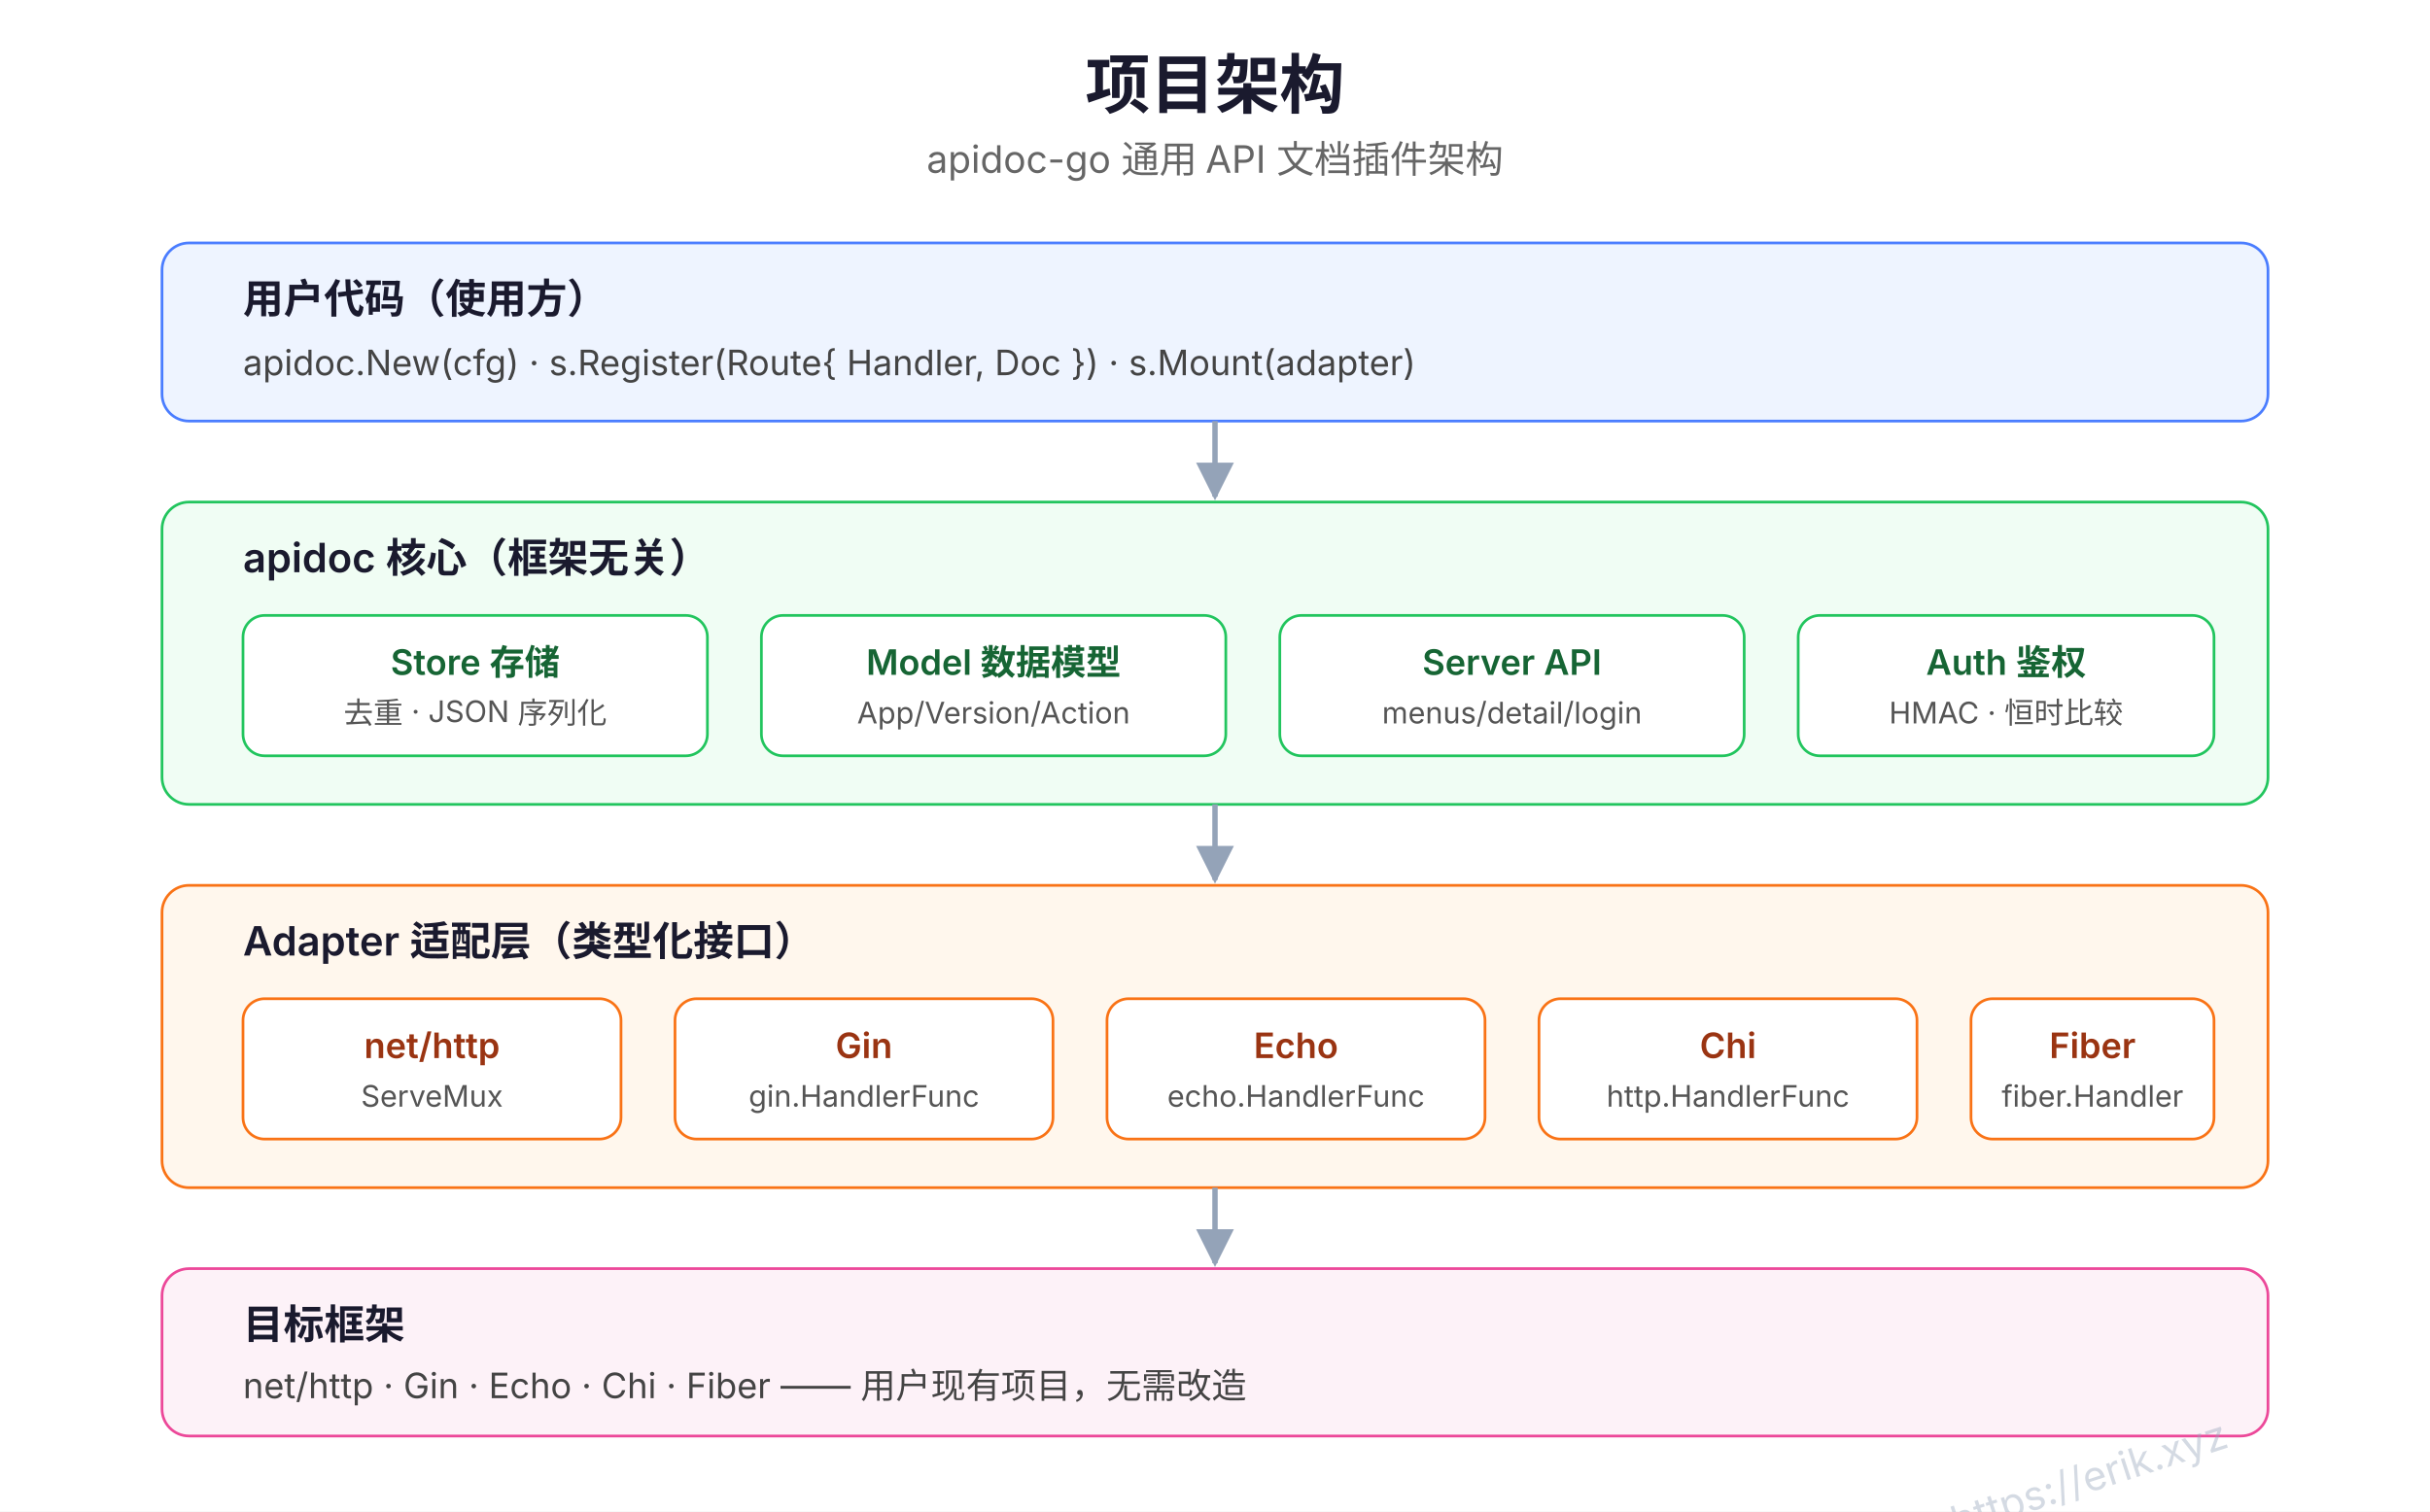
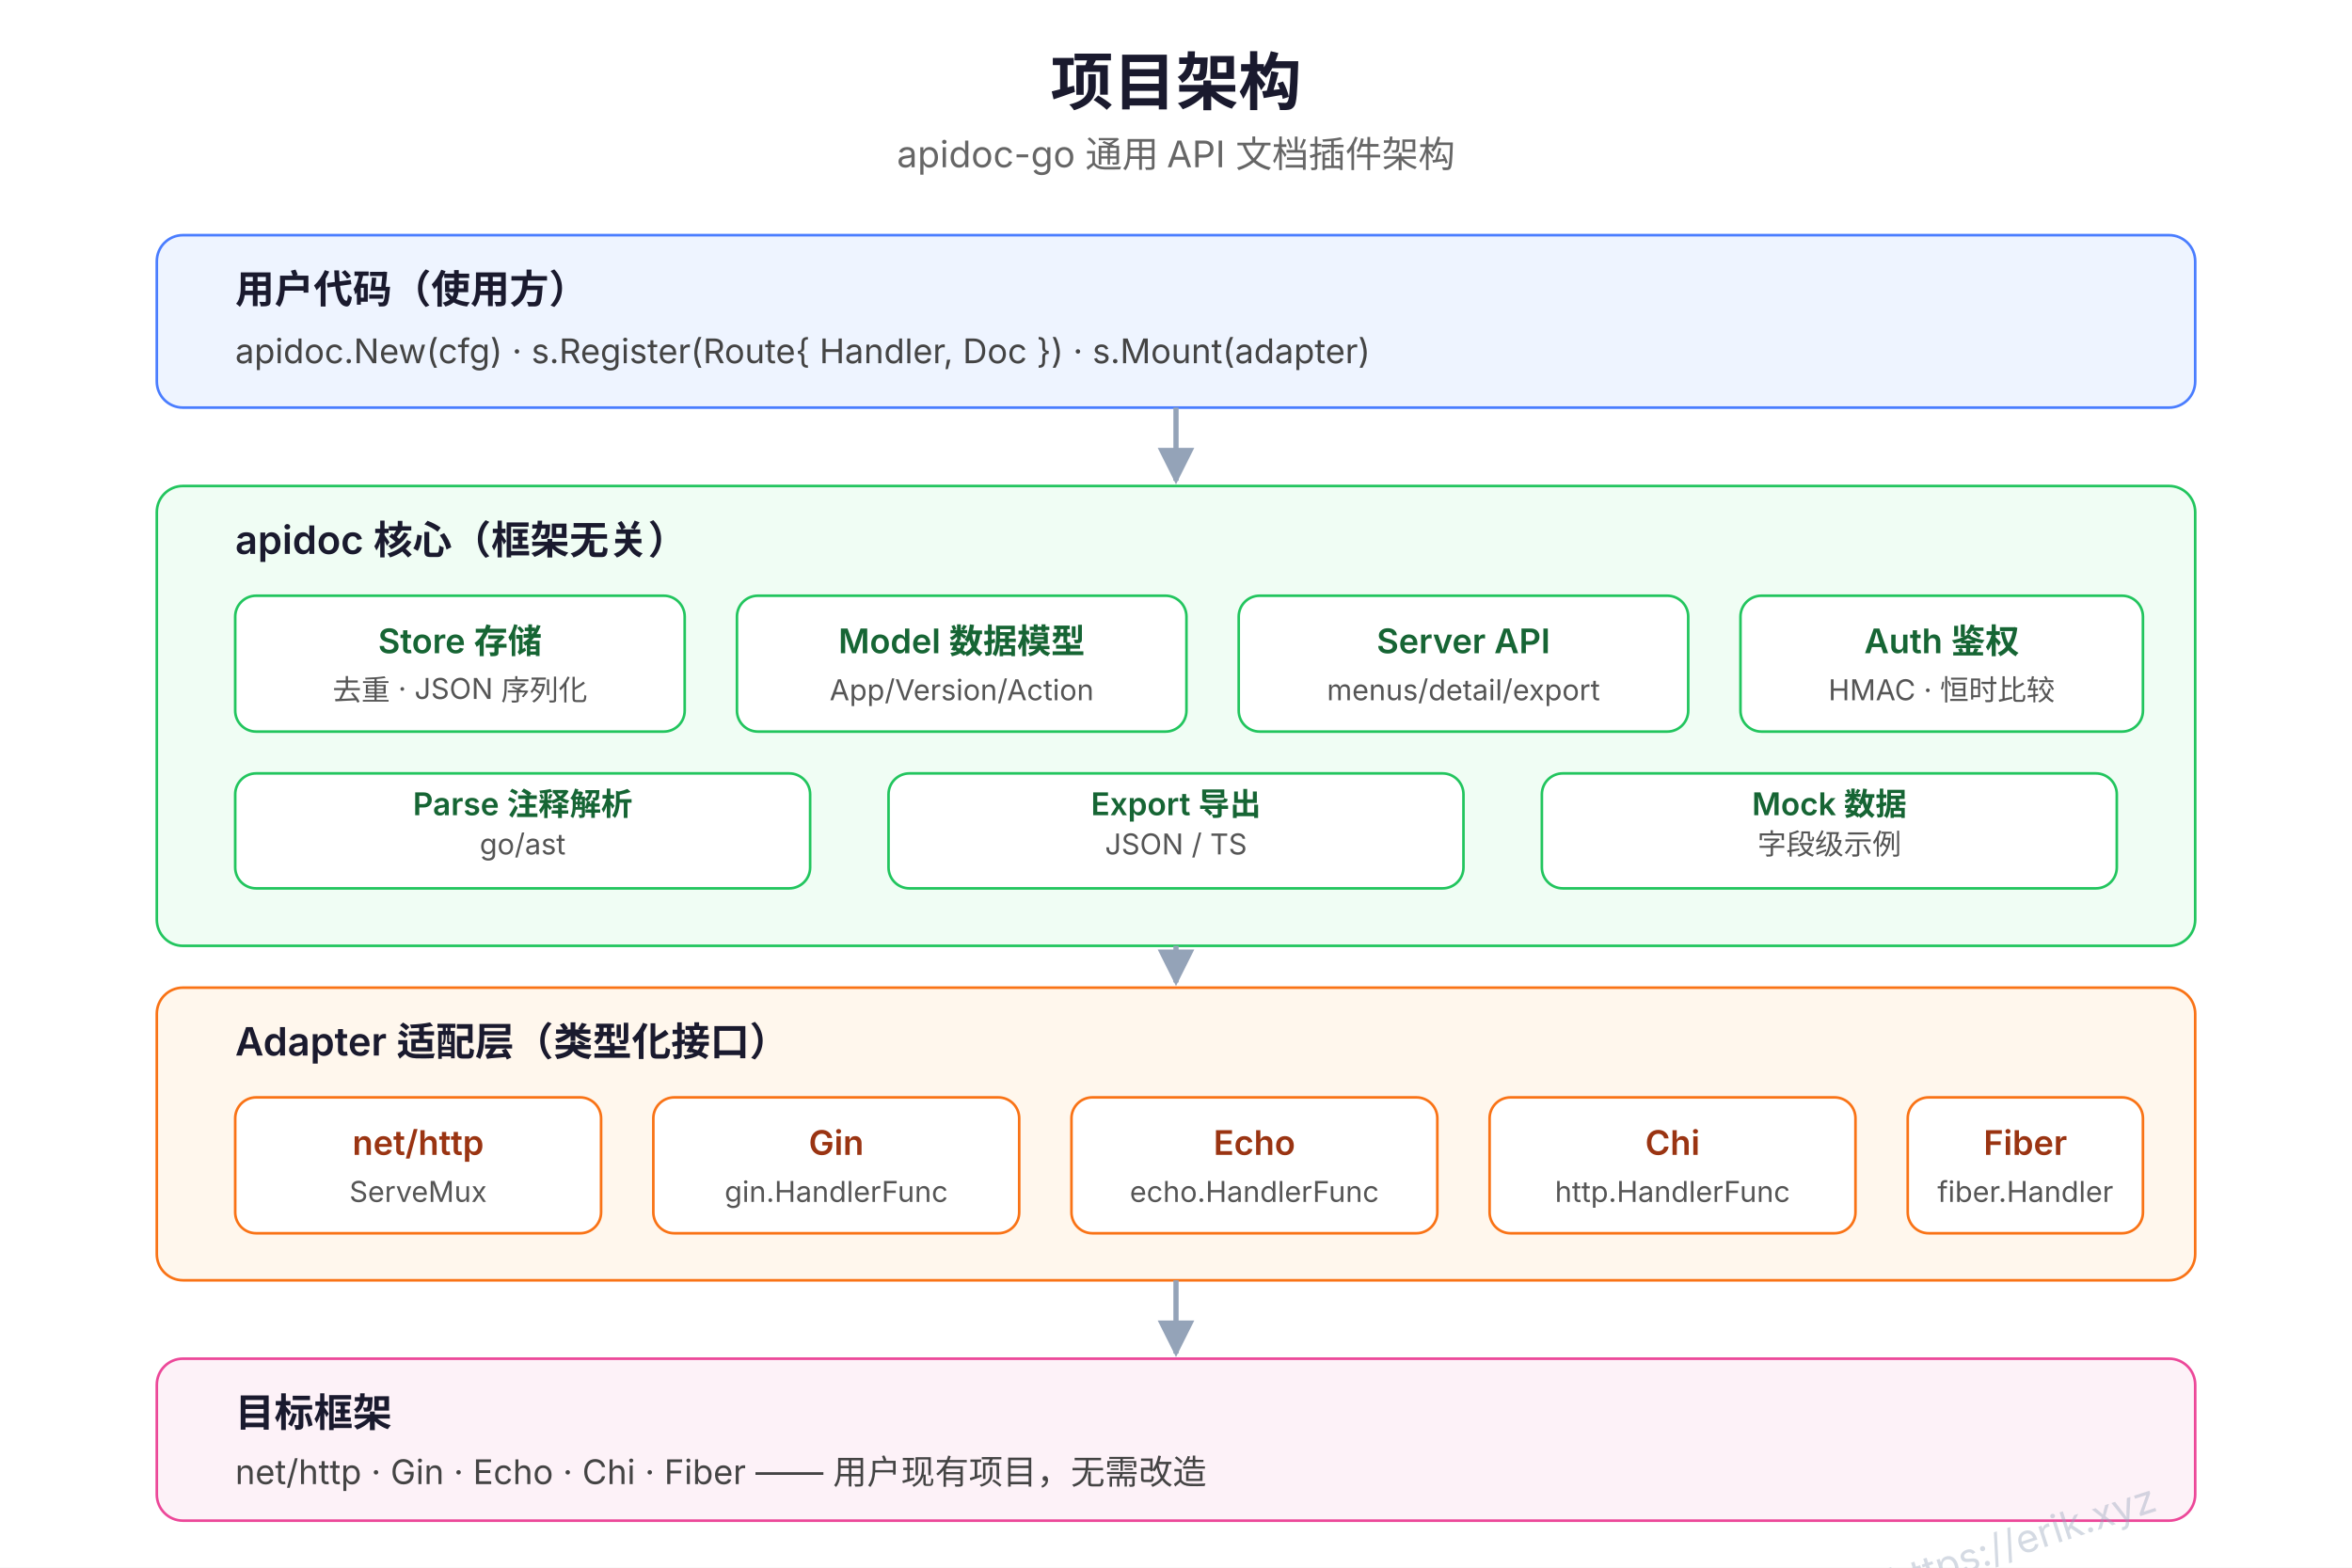
- <svg xmlns="http://www.w3.org/2000/svg" viewBox="0 0 900 560" font-family="system-ui, -apple-system, 'Segoe UI', 'PingFang SC', sans-serif">
-   <rect width="900" height="560" fill="#ffffff" />
+ <svg xmlns="http://www.w3.org/2000/svg" viewBox="0 0 900 600" font-family="system-ui, -apple-system, 'Segoe UI', 'PingFang SC', sans-serif">
+   <rect width="900" height="600" fill="#ffffff" />
  <text x="450" y="40" text-anchor="middle" font-size="24" font-weight="700" fill="#1a1a2e">项目架构</text>
  <text x="450" y="64" text-anchor="middle" font-size="14" fill="#666">apidoc-go 通用 API 文档插件架构</text>
  <defs>
    <marker id="arrow" viewBox="0 0 10 10" refX="9" refY="5" markerWidth="7" markerHeight="7" orient="auto-start-reverse">
      <path d="M 0 0 L 10 5 L 0 10 z" fill="#94a3b8" />
    </marker>
  </defs>
  <rect x="60" y="90" width="780" height="66" rx="10" fill="#eef4ff" stroke="#4a7dff" />
  <text x="90" y="116" font-size="15" font-weight="600" fill="#1a1a2e">用户代码（使用方）</text>
  <text x="90" y="139" font-size="13" fill="#444">apidoc.New(cfg) · s.Register(Route{ Handler, Doc }) · s.Mount(adapter)</text>
-   <rect x="60" y="186" width="780" height="112" rx="10" fill="#f0fdf4" stroke="#22c55e" />
+   <rect x="60" y="186" width="780" height="176" rx="10" fill="#f0fdf4" stroke="#22c55e" />
  <text x="90" y="212" font-size="15" font-weight="600" fill="#1a1a2e">apidoc 核心（框架无关）</text>
  <rect x="90" y="228" width="172" height="52" rx="8" fill="#ffffff" stroke="#22c55e" />
  <text x="176" y="250" text-anchor="middle" font-size="13" font-weight="600" fill="#166534">Store 存储</text>
  <text x="176" y="268" text-anchor="middle" font-size="11" fill="#555">去重 · JSON 序列化</text>
  <rect x="282" y="228" width="172" height="52" rx="8" fill="#ffffff" stroke="#22c55e" />
  <text x="368" y="250" text-anchor="middle" font-size="13" font-weight="600" fill="#166534">Model 数据模型</text>
  <text x="368" y="268" text-anchor="middle" font-size="11" fill="#555">App/Version/Action</text>
  <rect x="474" y="228" width="172" height="52" rx="8" fill="#ffffff" stroke="#22c55e" />
  <text x="560" y="250" text-anchor="middle" font-size="13" font-weight="600" fill="#166534">Server API</text>
-   <text x="560" y="268" text-anchor="middle" font-size="11" fill="#555">menus/detail/login</text>
+   <text x="560" y="268" text-anchor="middle" font-size="11" fill="#555">menus/detail/export</text>
  <rect x="666" y="228" width="154" height="52" rx="8" fill="#ffffff" stroke="#22c55e" />
  <text x="743" y="250" text-anchor="middle" font-size="13" font-weight="600" fill="#166534">Auth 鉴权</text>
  <text x="743" y="268" text-anchor="middle" font-size="11" fill="#555">HMAC · 恒时比较</text>
-   <rect x="60" y="328" width="780" height="112" rx="10" fill="#fff7ed" stroke="#f97316" />
-   <text x="90" y="354" font-size="15" font-weight="600" fill="#1a1a2e">Adapter 适配层（类型化接口）</text>
-   <rect x="90" y="370" width="140" height="52" rx="8" fill="#ffffff" stroke="#f97316" />
-   <text x="160" y="392" text-anchor="middle" font-size="13" font-weight="600" fill="#9a3412">net/http</text>
-   <text x="160" y="410" text-anchor="middle" font-size="11" fill="#555">ServeMux</text>
-   <rect x="250" y="370" width="140" height="52" rx="8" fill="#ffffff" stroke="#f97316" />
-   <text x="320" y="392" text-anchor="middle" font-size="13" font-weight="600" fill="#9a3412">Gin</text>
-   <text x="320" y="410" text-anchor="middle" font-size="11" fill="#555">gin.HandlerFunc</text>
-   <rect x="410" y="370" width="140" height="52" rx="8" fill="#ffffff" stroke="#f97316" />
-   <text x="480" y="392" text-anchor="middle" font-size="13" font-weight="600" fill="#9a3412">Echo</text>
-   <text x="480" y="410" text-anchor="middle" font-size="11" fill="#555">echo.HandlerFunc</text>
-   <rect x="570" y="370" width="140" height="52" rx="8" fill="#ffffff" stroke="#f97316" />
-   <text x="640" y="392" text-anchor="middle" font-size="13" font-weight="600" fill="#9a3412">Chi</text>
-   <text x="640" y="410" text-anchor="middle" font-size="11" fill="#555">http.HandlerFunc</text>
-   <rect x="730" y="370" width="90" height="52" rx="8" fill="#ffffff" stroke="#f97316" />
-   <text x="775" y="392" text-anchor="middle" font-size="13" font-weight="600" fill="#9a3412">Fiber</text>
-   <text x="775" y="410" text-anchor="middle" font-size="11" fill="#555">fiber.Handler</text>
-   <rect x="60" y="470" width="780" height="62" rx="10" fill="#fdf2f8" stroke="#ec4899" />
-   <text x="90" y="496" font-size="15" font-weight="600" fill="#1a1a2e">目标框架</text>
-   <text x="90" y="518" font-size="13" fill="#444">net/http · Gin · Echo · Chi · Fiber —— 用户现有项目，无需改造</text>
+   <rect x="90" y="296" width="220" height="44" rx="8" fill="#ffffff" stroke="#22c55e" />
+   <text x="200" y="312" text-anchor="middle" font-size="12" font-weight="600" fill="#166534">Parse 注释解析</text>
+   <text x="200" y="327" text-anchor="middle" font-size="11" fill="#555">go/ast</text>
+   <rect x="340" y="296" width="220" height="44" rx="8" fill="#ffffff" stroke="#22c55e" />
+   <text x="450" y="312" text-anchor="middle" font-size="12" font-weight="600" fill="#166534">Export 导出</text>
+   <text x="450" y="327" text-anchor="middle" font-size="11" fill="#555">JSON / TS</text>
+   <rect x="590" y="296" width="220" height="44" rx="8" fill="#ffffff" stroke="#22c55e" />
+   <text x="700" y="312" text-anchor="middle" font-size="12" font-weight="600" fill="#166534">Mock 数据</text>
+   <text x="700" y="327" text-anchor="middle" font-size="11" fill="#555">字段级示例</text>
+   <rect x="60" y="378" width="780" height="112" rx="10" fill="#fff7ed" stroke="#f97316" />
+   <text x="90" y="404" font-size="15" font-weight="600" fill="#1a1a2e">Adapter 适配层（类型化接口）</text>
+   <rect x="90" y="420" width="140" height="52" rx="8" fill="#ffffff" stroke="#f97316" />
+   <text x="160" y="442" text-anchor="middle" font-size="13" font-weight="600" fill="#9a3412">net/http</text>
+   <text x="160" y="460" text-anchor="middle" font-size="11" fill="#555">ServeMux</text>
+   <rect x="250" y="420" width="140" height="52" rx="8" fill="#ffffff" stroke="#f97316" />
+   <text x="320" y="442" text-anchor="middle" font-size="13" font-weight="600" fill="#9a3412">Gin</text>
+   <text x="320" y="460" text-anchor="middle" font-size="11" fill="#555">gin.HandlerFunc</text>
+   <rect x="410" y="420" width="140" height="52" rx="8" fill="#ffffff" stroke="#f97316" />
+   <text x="480" y="442" text-anchor="middle" font-size="13" font-weight="600" fill="#9a3412">Echo</text>
+   <text x="480" y="460" text-anchor="middle" font-size="11" fill="#555">echo.HandlerFunc</text>
+   <rect x="570" y="420" width="140" height="52" rx="8" fill="#ffffff" stroke="#f97316" />
+   <text x="640" y="442" text-anchor="middle" font-size="13" font-weight="600" fill="#9a3412">Chi</text>
+   <text x="640" y="460" text-anchor="middle" font-size="11" fill="#555">http.HandlerFunc</text>
+   <rect x="730" y="420" width="90" height="52" rx="8" fill="#ffffff" stroke="#f97316" />
+   <text x="775" y="442" text-anchor="middle" font-size="13" font-weight="600" fill="#9a3412">Fiber</text>
+   <text x="775" y="460" text-anchor="middle" font-size="11" fill="#555">fiber.Handler</text>
+   <rect x="60" y="520" width="780" height="62" rx="10" fill="#fdf2f8" stroke="#ec4899" />
+   <text x="90" y="546" font-size="15" font-weight="600" fill="#1a1a2e">目标框架</text>
+   <text x="90" y="568" font-size="13" fill="#444">net/http · Gin · Echo · Chi · Fiber —— 用户现有项目，无需改造</text>
  <line x1="450" y1="156" x2="450" y2="184" stroke="#94a3b8" stroke-width="2" marker-end="url(#arrow)" />
-   <line x1="450" y1="298" x2="450" y2="326" stroke="#94a3b8" stroke-width="2" marker-end="url(#arrow)" />
-   <line x1="450" y1="440" x2="450" y2="468" stroke="#94a3b8" stroke-width="2" marker-end="url(#arrow)" />
+   <line x1="450" y1="362" x2="450" y2="376" stroke="#94a3b8" stroke-width="2" marker-end="url(#arrow)" />
+   <line x1="450" y1="490" x2="450" y2="518" stroke="#94a3b8" stroke-width="2" marker-end="url(#arrow)" />
  <g opacity="0.4">
-     <text x="826" y="536" font-size="15" fill="#94a3b8" text-anchor="end" transform="rotate(-18 826 536)">https://erik.xyz</text>
+     <text x="826" y="578" font-size="15" fill="#94a3b8" text-anchor="end" transform="rotate(-18 826 578)">https://erik.xyz</text>
  </g>
</svg>
